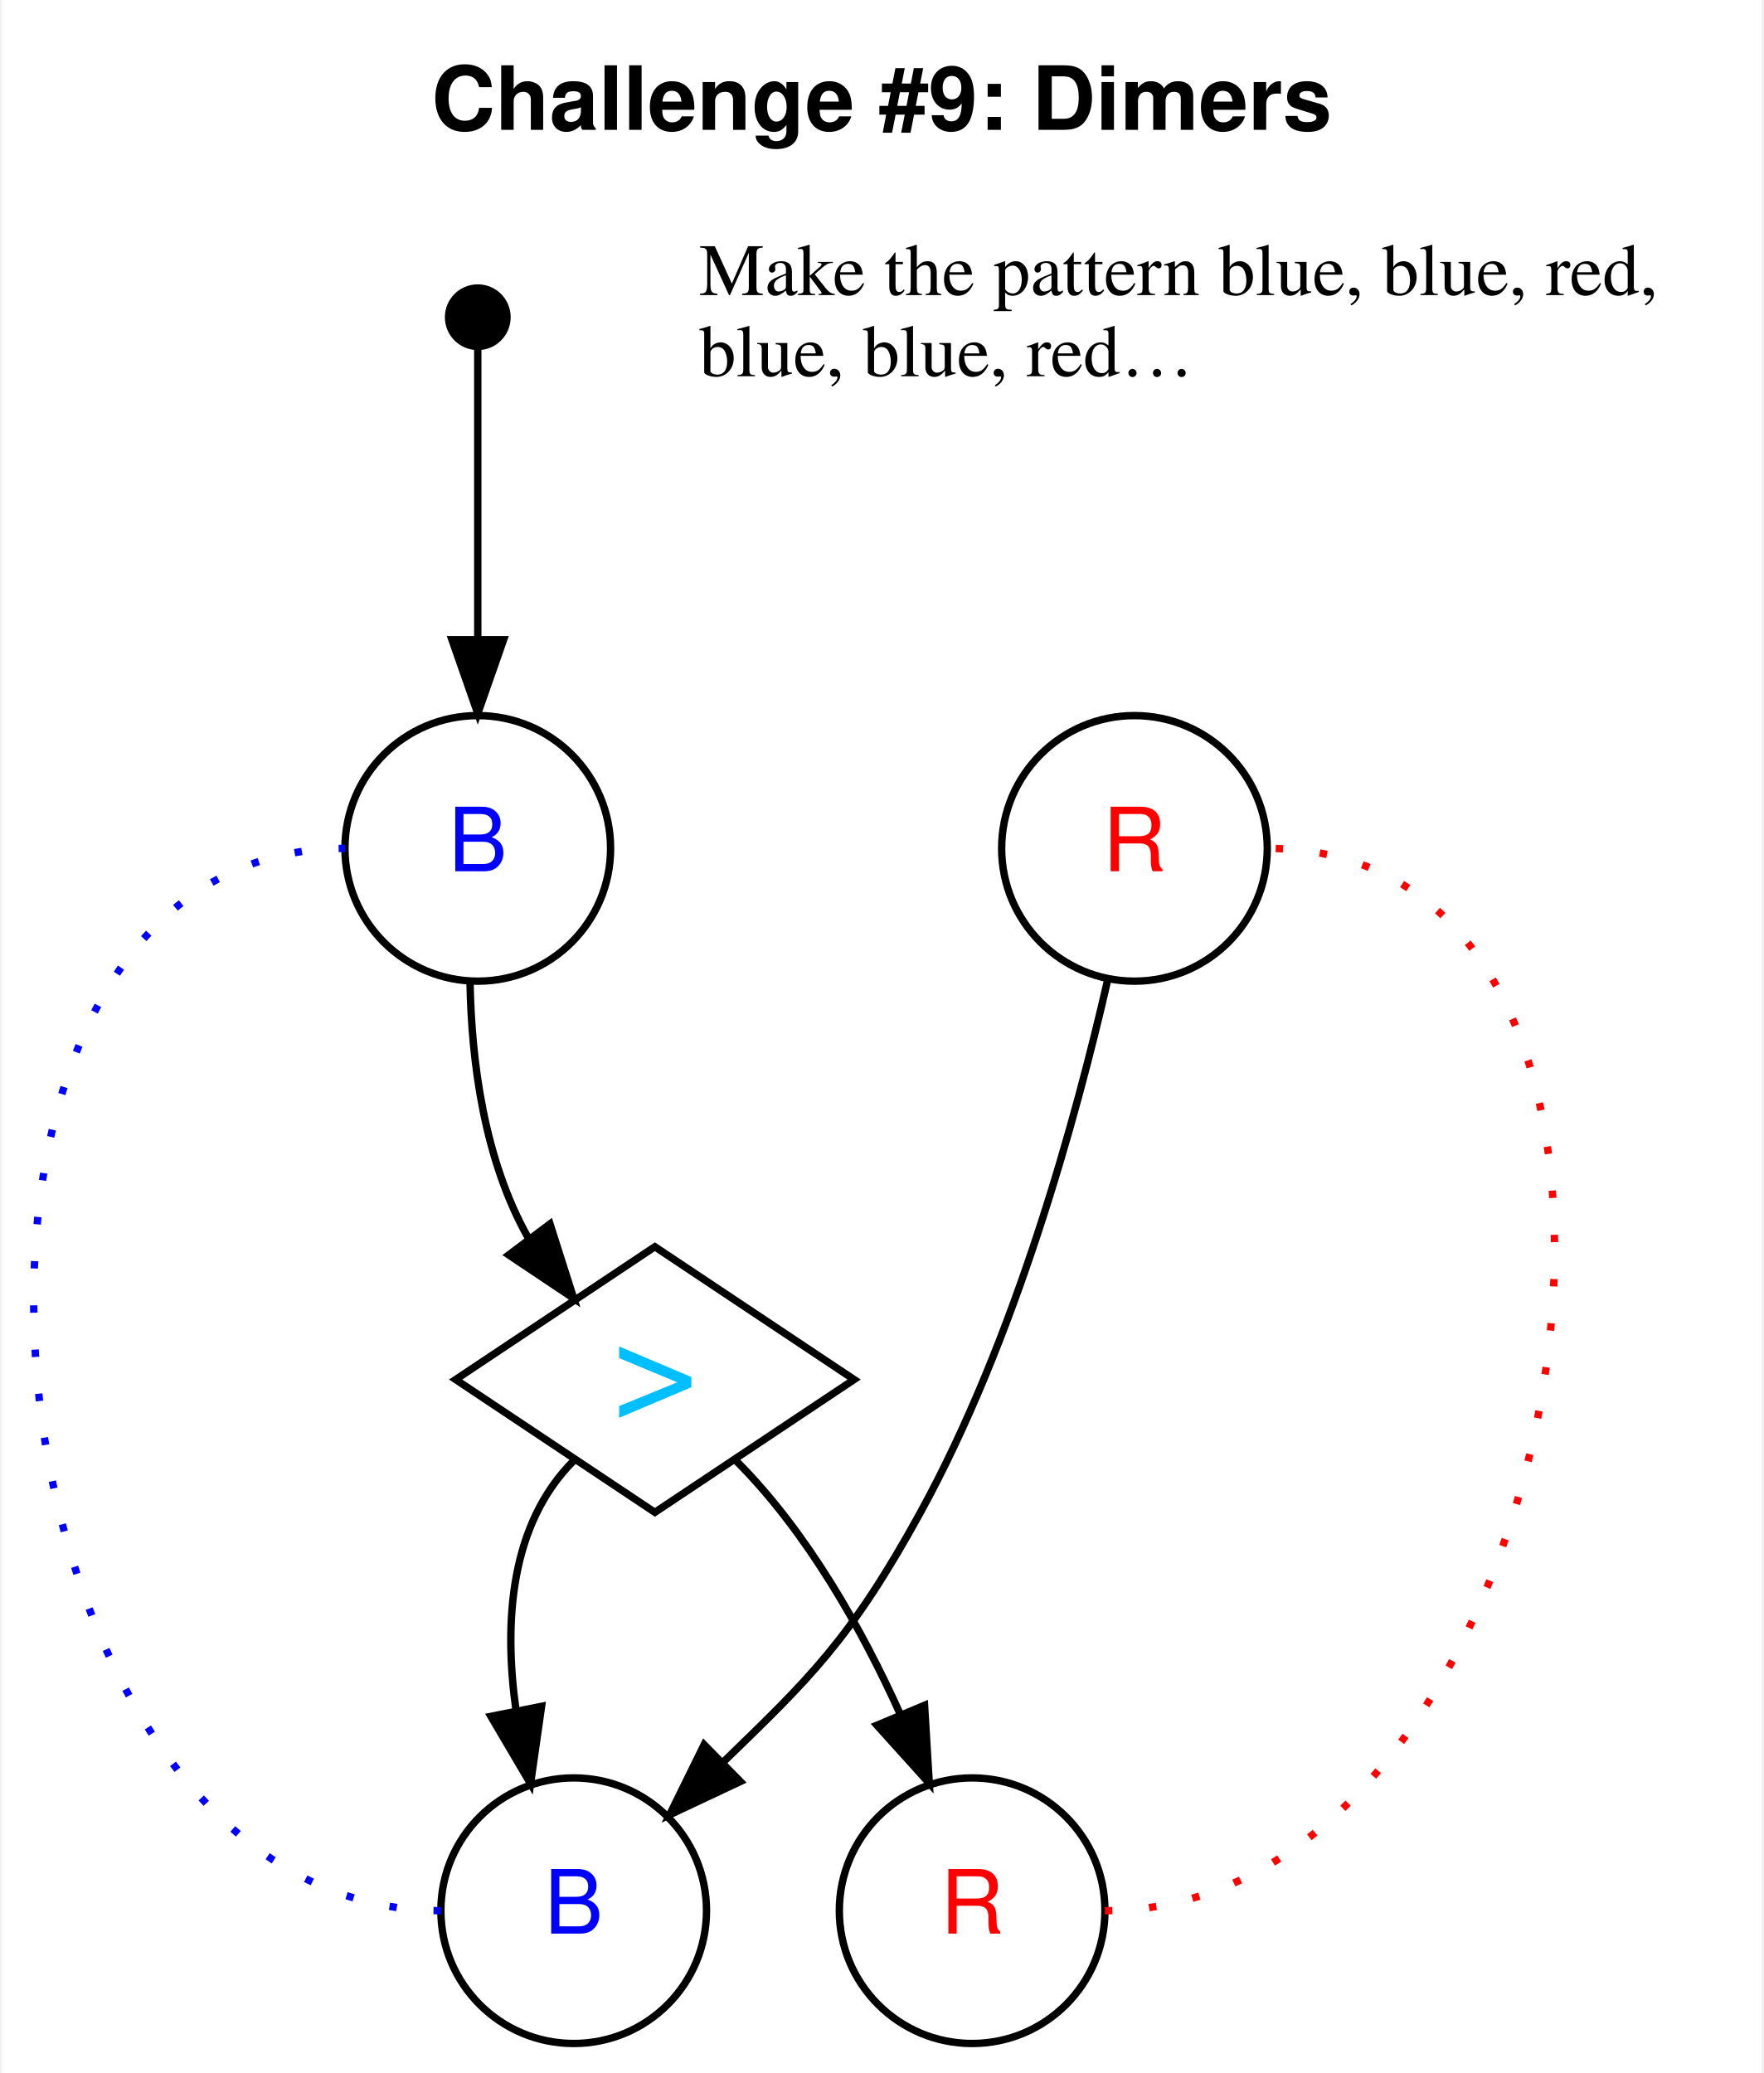
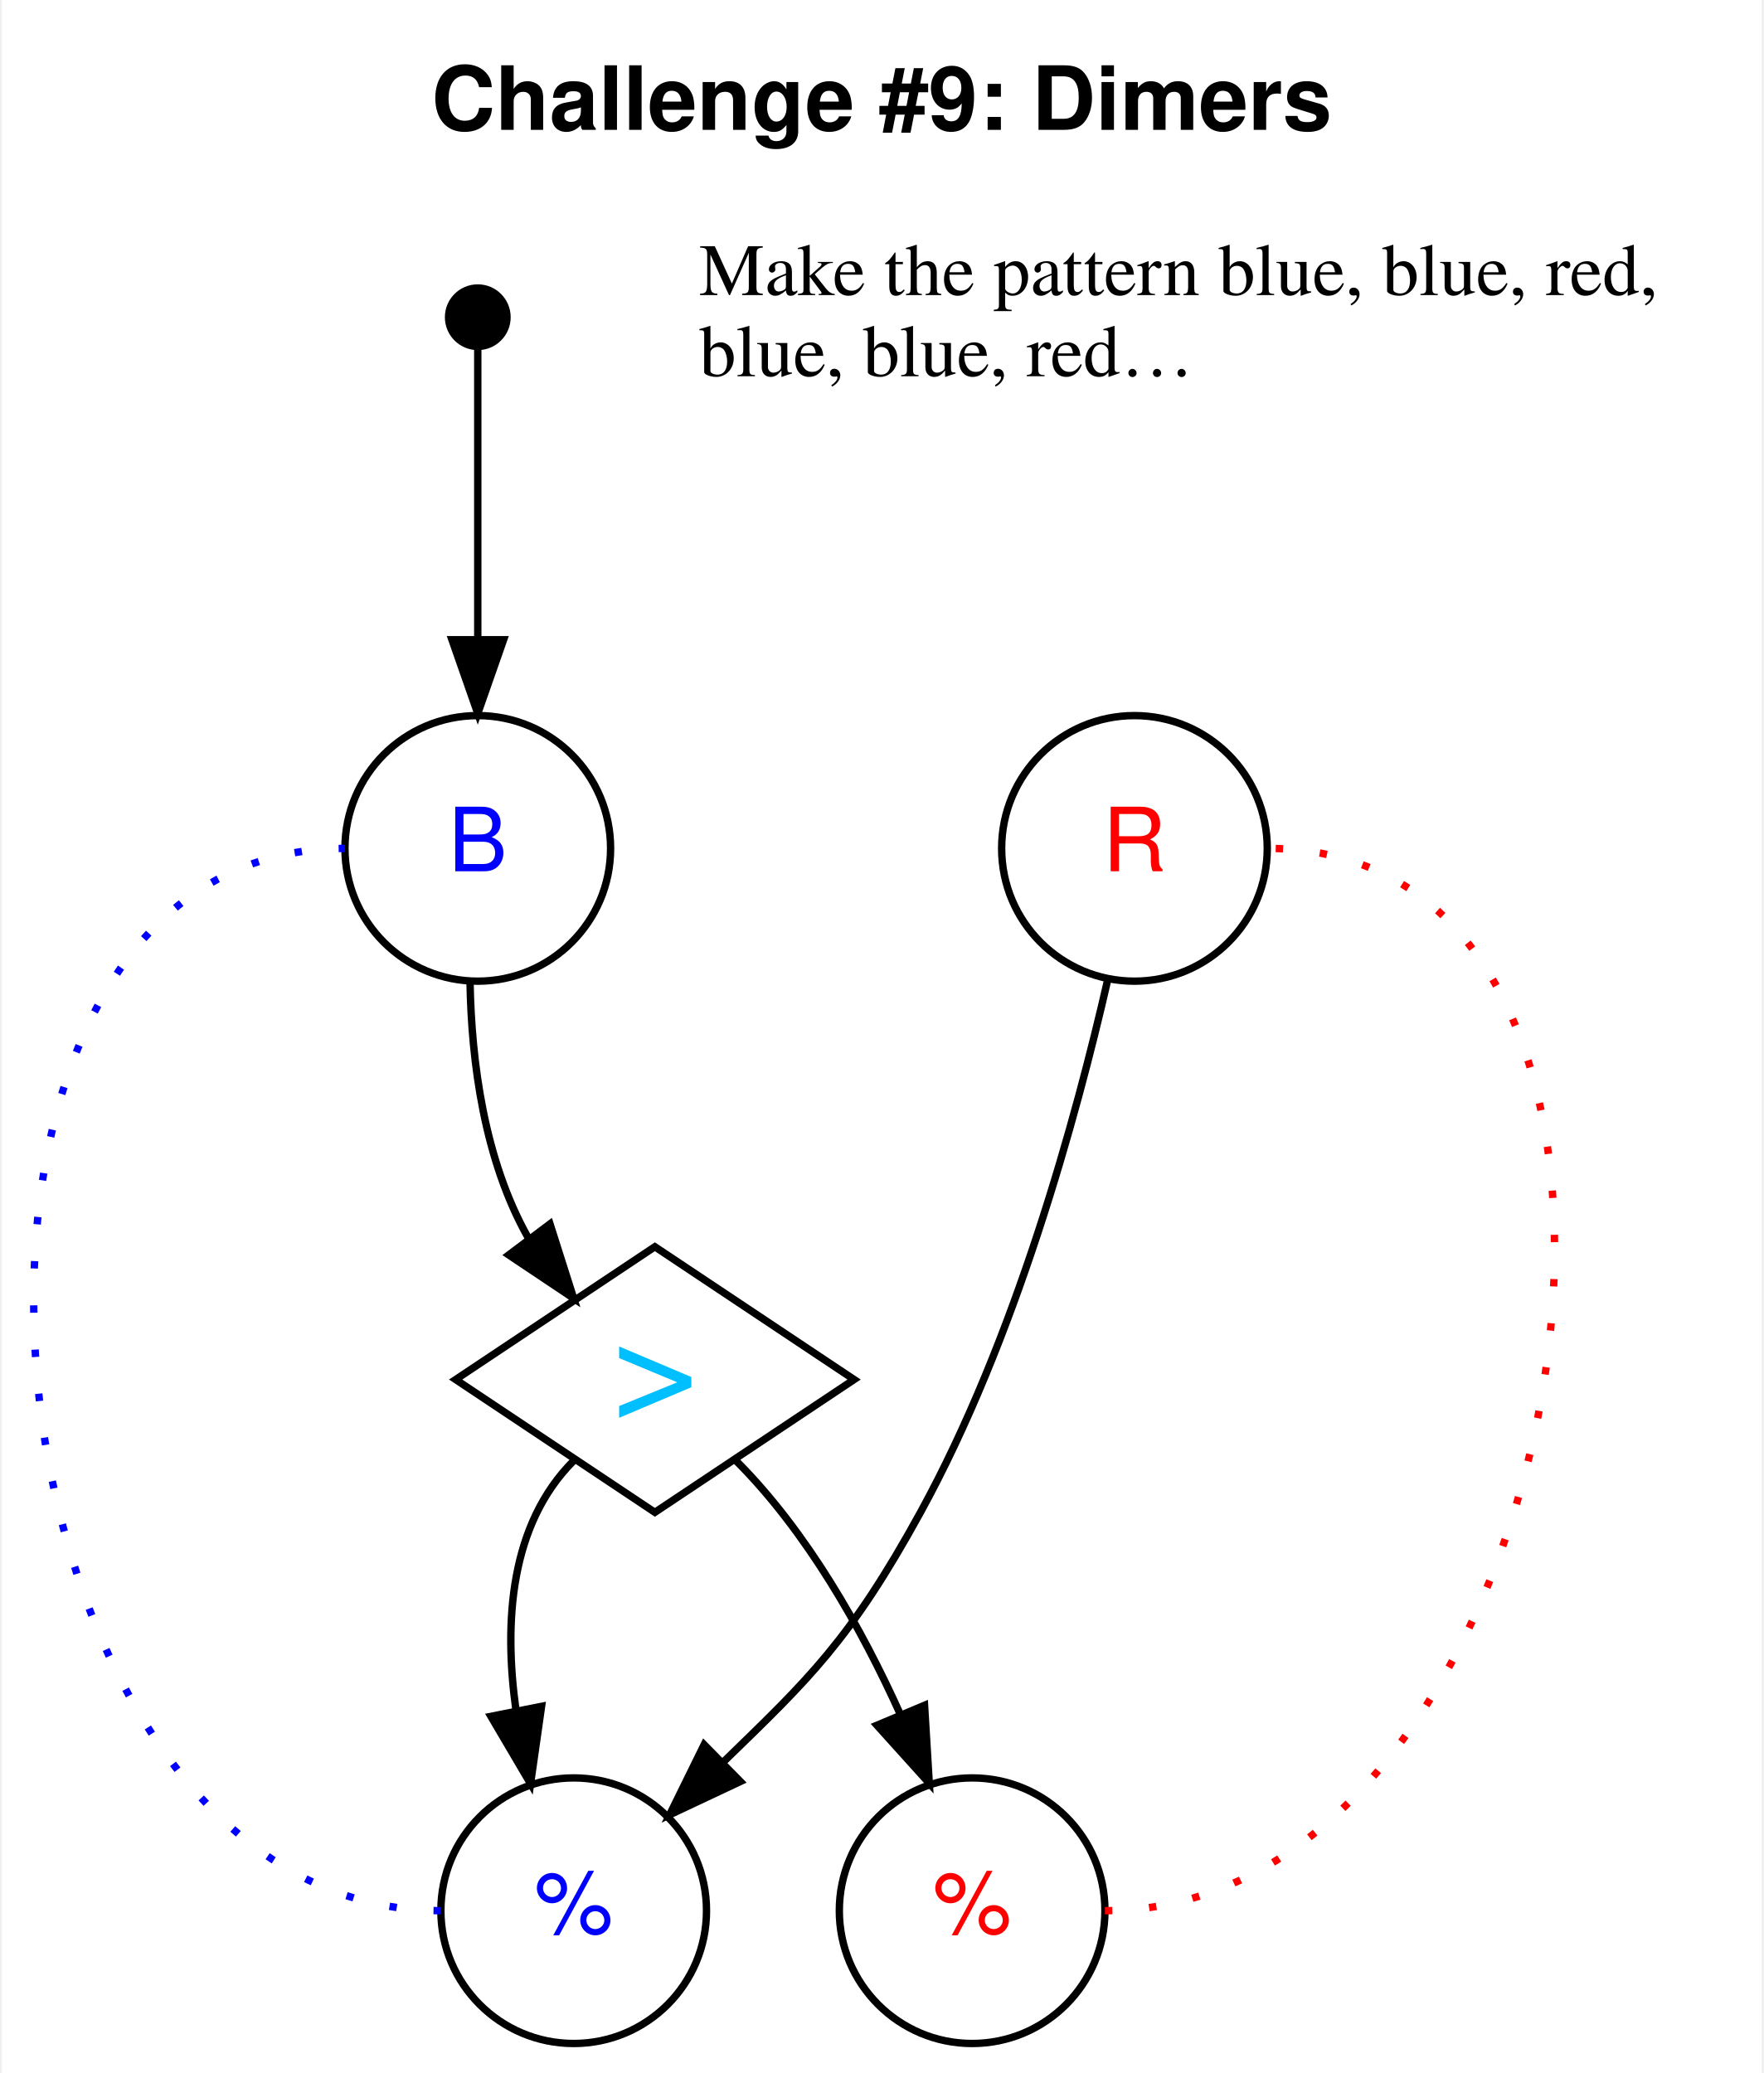
<svg xmlns="http://www.w3.org/2000/svg" width="239pt" height="281pt" viewBox="0.00 0.00 238.51 281.00">
  <g id="graph0" class="graph" transform="scale(1 1) rotate(0) translate(4 277)">
    <polygon fill="#ffffff" stroke="transparent" points="-4,4 -4,-277 234.508,-277 234.508,4 -4,4" />
    <text text-anchor="middle" x="115.254" y="-259.4" font-family="Helvetica,sans-Serif" font-weight="bold" font-size="12.00" fill="#000000">Challenge #9: Dimers</text>
    <g id="node1" class="node">
      <ellipse fill="#000000" stroke="#000000" cx="60.508" cy="-234" rx="3.96" ry="3.96" />
    </g>
    <g id="node2" class="node">
      <ellipse fill="none" stroke="#000000" cx="60.508" cy="-162" rx="18" ry="18" />
      <text text-anchor="middle" x="60.508" y="-158.9" font-family="Helvetica,sans-Serif" font-size="12.00" fill="#0000ff">B</text>
    </g>
    <g id="edge1" class="edge">
      <path fill="none" stroke="#000000" d="M60.508,-229.712C60.508,-222.062 60.508,-205.472 60.508,-190.629" />
      <polygon fill="#000000" stroke="#000000" points="64.008,-190.282 60.508,-180.282 57.008,-190.282 64.008,-190.282" />
    </g>
    <g id="node7" class="node">
      <polygon fill="none" stroke="#000000" points="84.508,-108 57.508,-90 84.508,-72 111.508,-90 84.508,-108" />
      <text text-anchor="middle" x="84.508" y="-85" font-family="Helvetica,sans-Serif" font-size="20.00" fill="#00bfff">&gt;</text>
    </g>
    <g id="edge2" class="edge">
      <path fill="none" stroke="#000000" d="M59.459,-143.802C59.655,-133.173 61.343,-119.804 67.366,-109.169" />
      <polygon fill="#000000" stroke="#000000" points="70.296,-111.096 73.508,-101 64.701,-106.89 70.296,-111.096" />
    </g>
    <g id="node3" class="node">
      <ellipse fill="none" stroke="#000000" cx="73.508" cy="-18" rx="18" ry="18" />
-       <text text-anchor="middle" x="73.508" y="-14.9" font-family="Helvetica,sans-Serif" font-size="12.00" fill="#0000ff">B</text>
+       <text text-anchor="middle" x="73.508" y="-14.9" font-family="Helvetica,sans-Serif" font-size="12.00" fill="#0000ff">%</text>
    </g>
    <g id="edge6" class="edge">
      <path fill="none" stroke="#0000ff" stroke-dasharray="1,5" d="M55.508,-18C-8.753,-18 -21.753,-162 42.508,-162" />
    </g>
    <g id="node5" class="node">
      <ellipse fill="none" stroke="#000000" cx="127.508" cy="-18" rx="18" ry="18" />
-       <text text-anchor="middle" x="127.508" y="-14.9" font-family="Helvetica,sans-Serif" font-size="12.00" fill="#ff0000">R</text>
+       <text text-anchor="middle" x="127.508" y="-14.9" font-family="Helvetica,sans-Serif" font-size="12.00" fill="#ff0000">%</text>
    </g>
    <g id="node4" class="node">
      <ellipse fill="none" stroke="#000000" cx="149.508" cy="-162" rx="18" ry="18" />
      <text text-anchor="middle" x="149.508" y="-158.9" font-family="Helvetica,sans-Serif" font-size="12.00" fill="#ff0000">R</text>
    </g>
    <g id="edge3" class="edge">
      <path fill="none" stroke="#000000" d="M145.905,-144.284C141.62,-125.53 133.384,-95.457 120.508,-72 110.985,-54.653 105.321,-49.355 93.941,-38.305" />
      <polygon fill="#000000" stroke="#000000" points="96.093,-35.513 86.508,-31 91.187,-40.506 96.093,-35.513" />
    </g>
    <g id="edge7" class="edge">
      <path fill="none" stroke="#ff0000" stroke-dasharray="1,5" d="M145.508,-18C210.25,-18 232.25,-162 167.508,-162" />
    </g>
    <g id="node6" class="node">
      <text text-anchor="start" x="90.508" y="-237" font-family="Times" font-size="10.00" fill="#000000">Make the pattern blue, blue, red,</text>
      <text text-anchor="start" x="90.508" y="-226" font-family="Times" font-size="10.00" fill="#000000">blue, blue, red…</text>
    </g>
    <g id="edge4" class="edge">
      <path fill="none" stroke="#000000" d="M73.508,-79C64.878,-70.37 64.018,-57.148 65.681,-45.218" />
      <polygon fill="#000000" stroke="#000000" points="69.153,-45.703 67.66,-35.214 62.286,-44.344 69.153,-45.703" />
    </g>
    <g id="edge5" class="edge">
      <path fill="none" stroke="#000000" d="M95.508,-79C105.153,-69.355 112.556,-56.194 117.8,-44.567" />
      <polygon fill="#000000" stroke="#000000" points="121.059,-45.846 121.699,-35.27 114.604,-43.138 121.059,-45.846" />
    </g>
  </g>
</svg>
